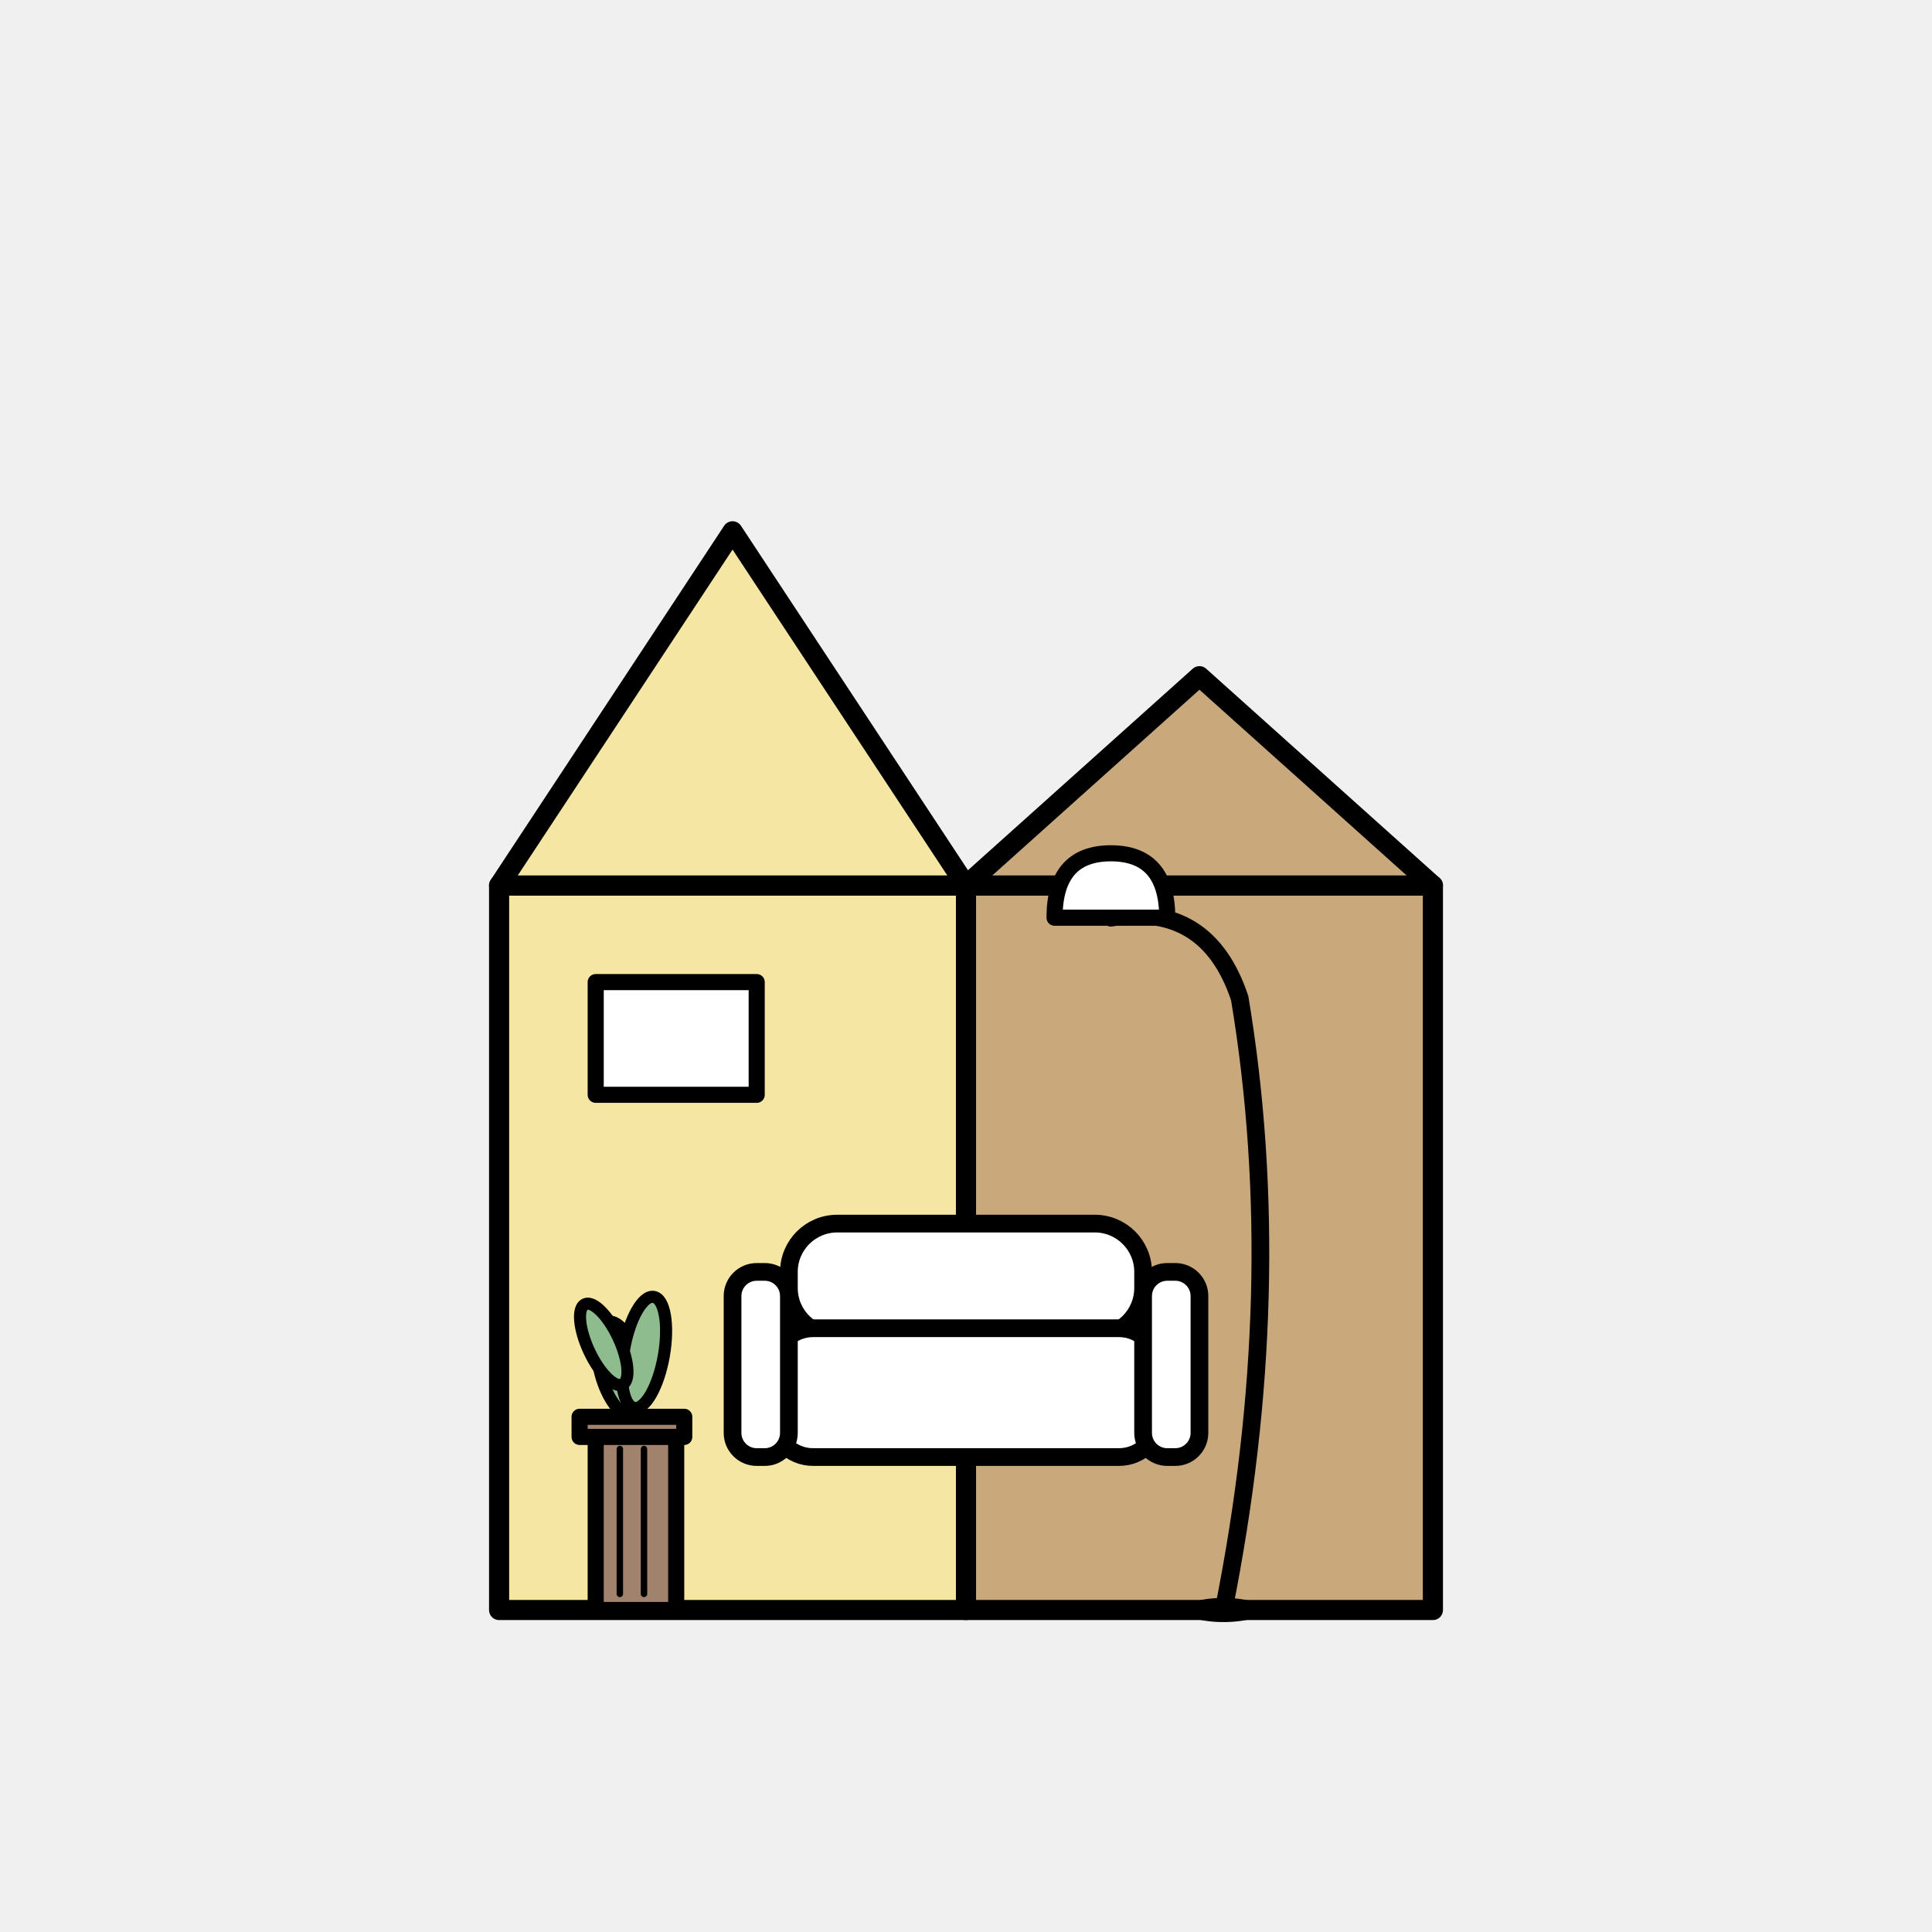
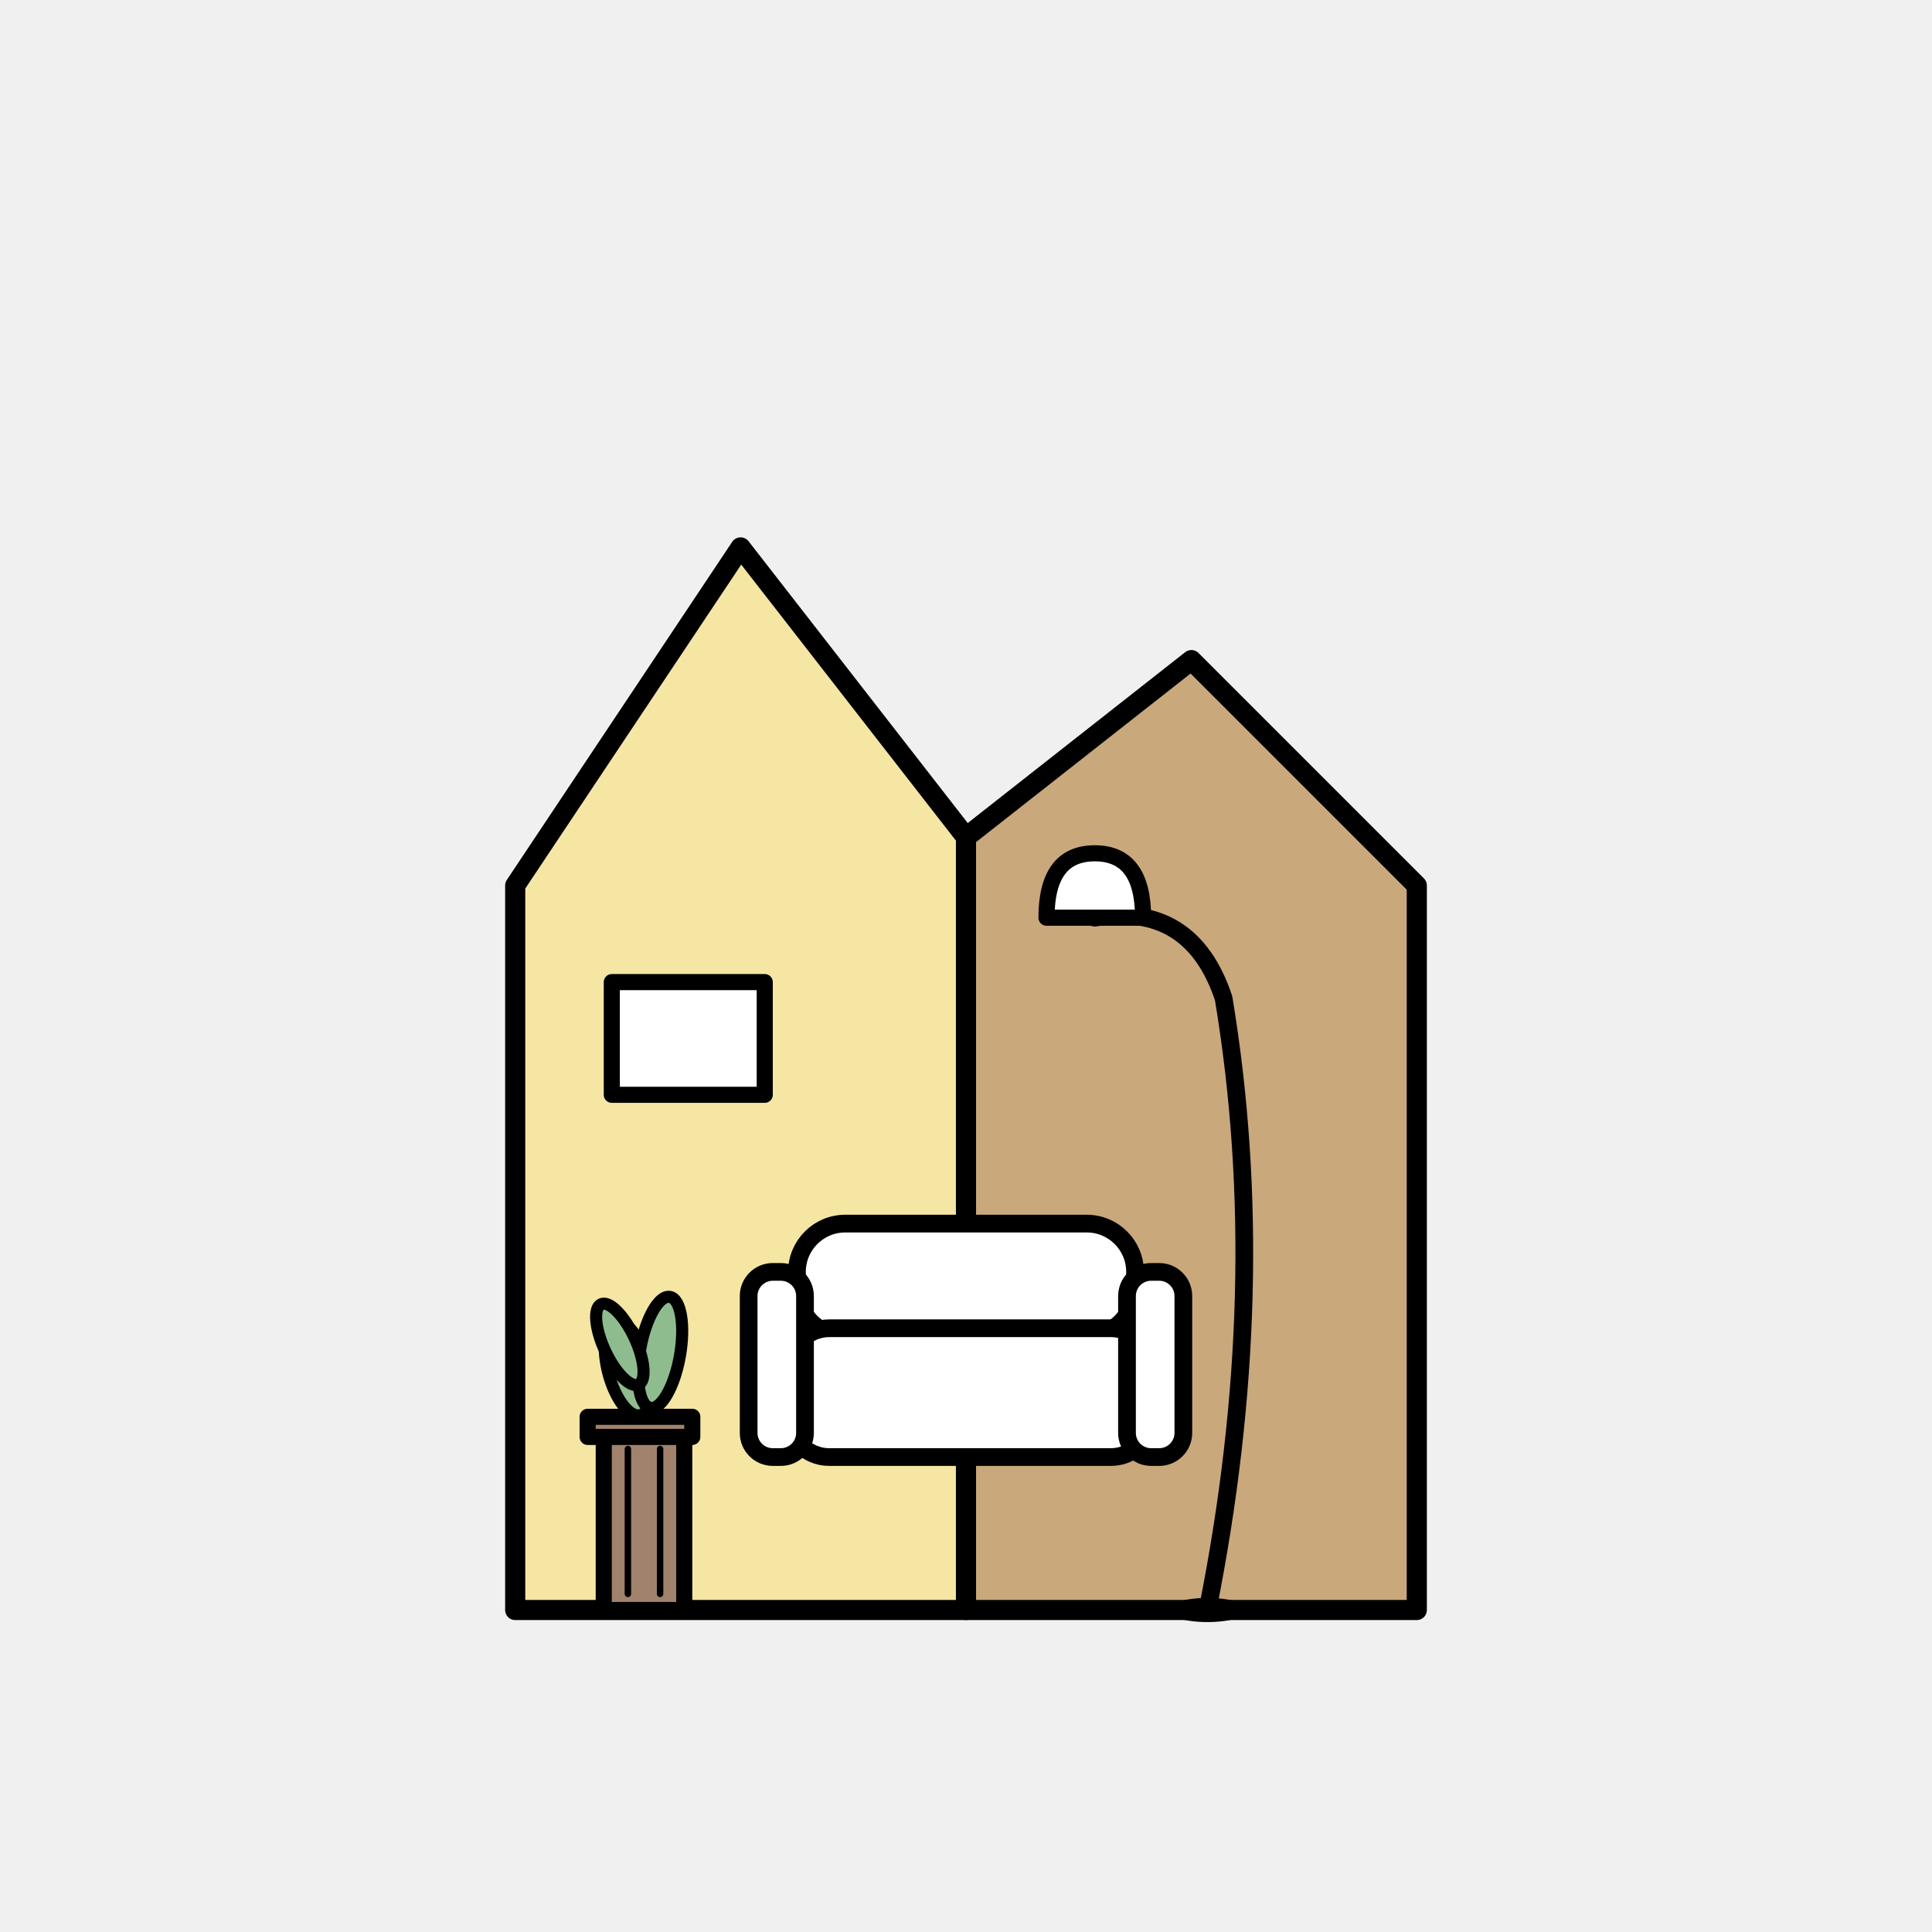
<svg xmlns="http://www.w3.org/2000/svg" viewBox="0 0 240 240" width="240" height="240">
  <g transform="translate(120, 120)" stroke="#000000" stroke-linejoin="round" stroke-linecap="round">
-     <rect x="-58" y="-10" width="58" height="90" fill="#F5E6A3" stroke="#000000" stroke-width="2.5" />
-     <path d="M -58 -10 L -29 -54 L 0 -10 Z" fill="#F5E6A3" stroke="#000000" stroke-width="2.5" />
-     <rect x="0" y="-10" width="58" height="90" fill="#C9A87C" stroke="#000000" stroke-width="2.5" />
-     <path d="M 0 -10 L 29 -36 L 58 -10 Z" fill="#C9A87C" stroke="#000000" stroke-width="2.5" />
-     <rect x="-46" y="2" width="20" height="14" fill="#FFFFFF" stroke="#000000" stroke-width="2" />
-     <path d="M 32 80 Q 40 40 34 4 Q 30 -8 18 -6" fill="none" stroke="#000000" stroke-width="2.2" stroke-linecap="round" />
-     <path d="M 11 -6 Q 11 -14 18 -14 Q 25 -14 25 -6 Z" fill="#FFFFFF" stroke="#000000" stroke-width="2" />
-     <ellipse cx="32" cy="80" rx="5" ry="1.5" fill="#000000" stroke="none" />
-     <rect x="-22" y="32" width="44" height="14" rx="6" fill="#FFFFFF" stroke="#000000" stroke-width="2.2" />
-     <rect x="-24" y="45" width="48" height="16" rx="5" fill="#FFFFFF" stroke="#000000" stroke-width="2.2" />
-     <rect x="-29" y="38" width="7" height="23" rx="3" fill="#FFFFFF" stroke="#000000" stroke-width="2.2" />
-     <rect x="22" y="38" width="7" height="23" rx="3" fill="#FFFFFF" stroke="#000000" stroke-width="2.2" />
-     <rect x="-46" y="58" width="10" height="22" fill="#A0826D" stroke="#000000" stroke-width="2" />
-     <line x1="-43" y1="60" x2="-43" y2="78" stroke="#000000" stroke-width="0.8" />
-     <line x1="-40" y1="60" x2="-40" y2="78" stroke="#000000" stroke-width="0.8" />
-     <rect x="-48" y="56" width="13" height="2.5" fill="#A0826D" stroke="#000000" stroke-width="2" />
-     <ellipse cx="-43" cy="50" rx="2.5" ry="6" fill="#8FBC8F" stroke="#000000" stroke-width="1.5" transform="rotate(-15 -43 50)" />
-     <ellipse cx="-40" cy="48" rx="2.5" ry="7" fill="#8FBC8F" stroke="#000000" stroke-width="1.5" transform="rotate(10 -40 48)" />
-     <ellipse cx="-45" cy="47" rx="2" ry="5.5" fill="#8FBC8F" stroke="#000000" stroke-width="1.5" transform="rotate(-25 -45 47)" />
+     <path d="M -56 80 L -56 -10 L -28 -52 L 0 -16 L 0 80 Z" fill="#F5E6A3" stroke="#000000" stroke-width="2.5" />
+     <path d="M 0 -16 L 28 -38 L 56 -10 L 56 80 L 0 80 Z" fill="#C9A87C" stroke="#000000" stroke-width="2.5" />
+     <line x1="0" y1="-16" x2="0" y2="80" stroke="#000000" stroke-width="2" />
+     <line x1="-56" y1="80" x2="56" y2="80" stroke="#000000" stroke-width="2" />
+     <rect x="-44" y="2" width="19" height="14" fill="#FFFFFF" stroke="#000000" stroke-width="2" />
+     <path d="M 30 80 Q 38 40 32 4 Q 28 -8 16 -6" fill="none" stroke="#000000" stroke-width="2.2" stroke-linecap="round" />
+     <path d="M 10 -6 Q 10 -14 16 -14 Q 22 -14 22 -6 Z" fill="#FFFFFF" stroke="#000000" stroke-width="2" />
+     <ellipse cx="30" cy="80" rx="5" ry="1.5" fill="#000000" stroke="none" />
+     <rect x="-21" y="32" width="42" height="14" rx="6" fill="#FFFFFF" stroke="#000000" stroke-width="2.2" />
+     <rect x="-22" y="45" width="45" height="16" rx="5" fill="#FFFFFF" stroke="#000000" stroke-width="2.2" />
+     <rect x="-27" y="38" width="7" height="23" rx="3" fill="#FFFFFF" stroke="#000000" stroke-width="2.2" />
+     <rect x="20" y="38" width="7" height="23" rx="3" fill="#FFFFFF" stroke="#000000" stroke-width="2.2" />
+     <rect x="-45" y="58" width="10" height="22" fill="#A0826D" stroke="#000000" stroke-width="2" />
+     <line x1="-42" y1="60" x2="-42" y2="78" stroke="#000000" stroke-width="0.8" />
+     <line x1="-38" y1="60" x2="-38" y2="78" stroke="#000000" stroke-width="0.8" />
+     <rect x="-47" y="56" width="13" height="2.5" fill="#A0826D" stroke="#000000" stroke-width="2" />
+     <ellipse cx="-42" cy="50" rx="2.5" ry="6" fill="#8FBC8F" stroke="#000000" stroke-width="1.5" transform="rotate(-15 -42 50)" />
+     <ellipse cx="-38" cy="48" rx="2.5" ry="7" fill="#8FBC8F" stroke="#000000" stroke-width="1.5" transform="rotate(10 -38 48)" />
+     <ellipse cx="-43" cy="47" rx="2" ry="5.5" fill="#8FBC8F" stroke="#000000" stroke-width="1.5" transform="rotate(-25 -43 47)" />
  </g>
</svg>
